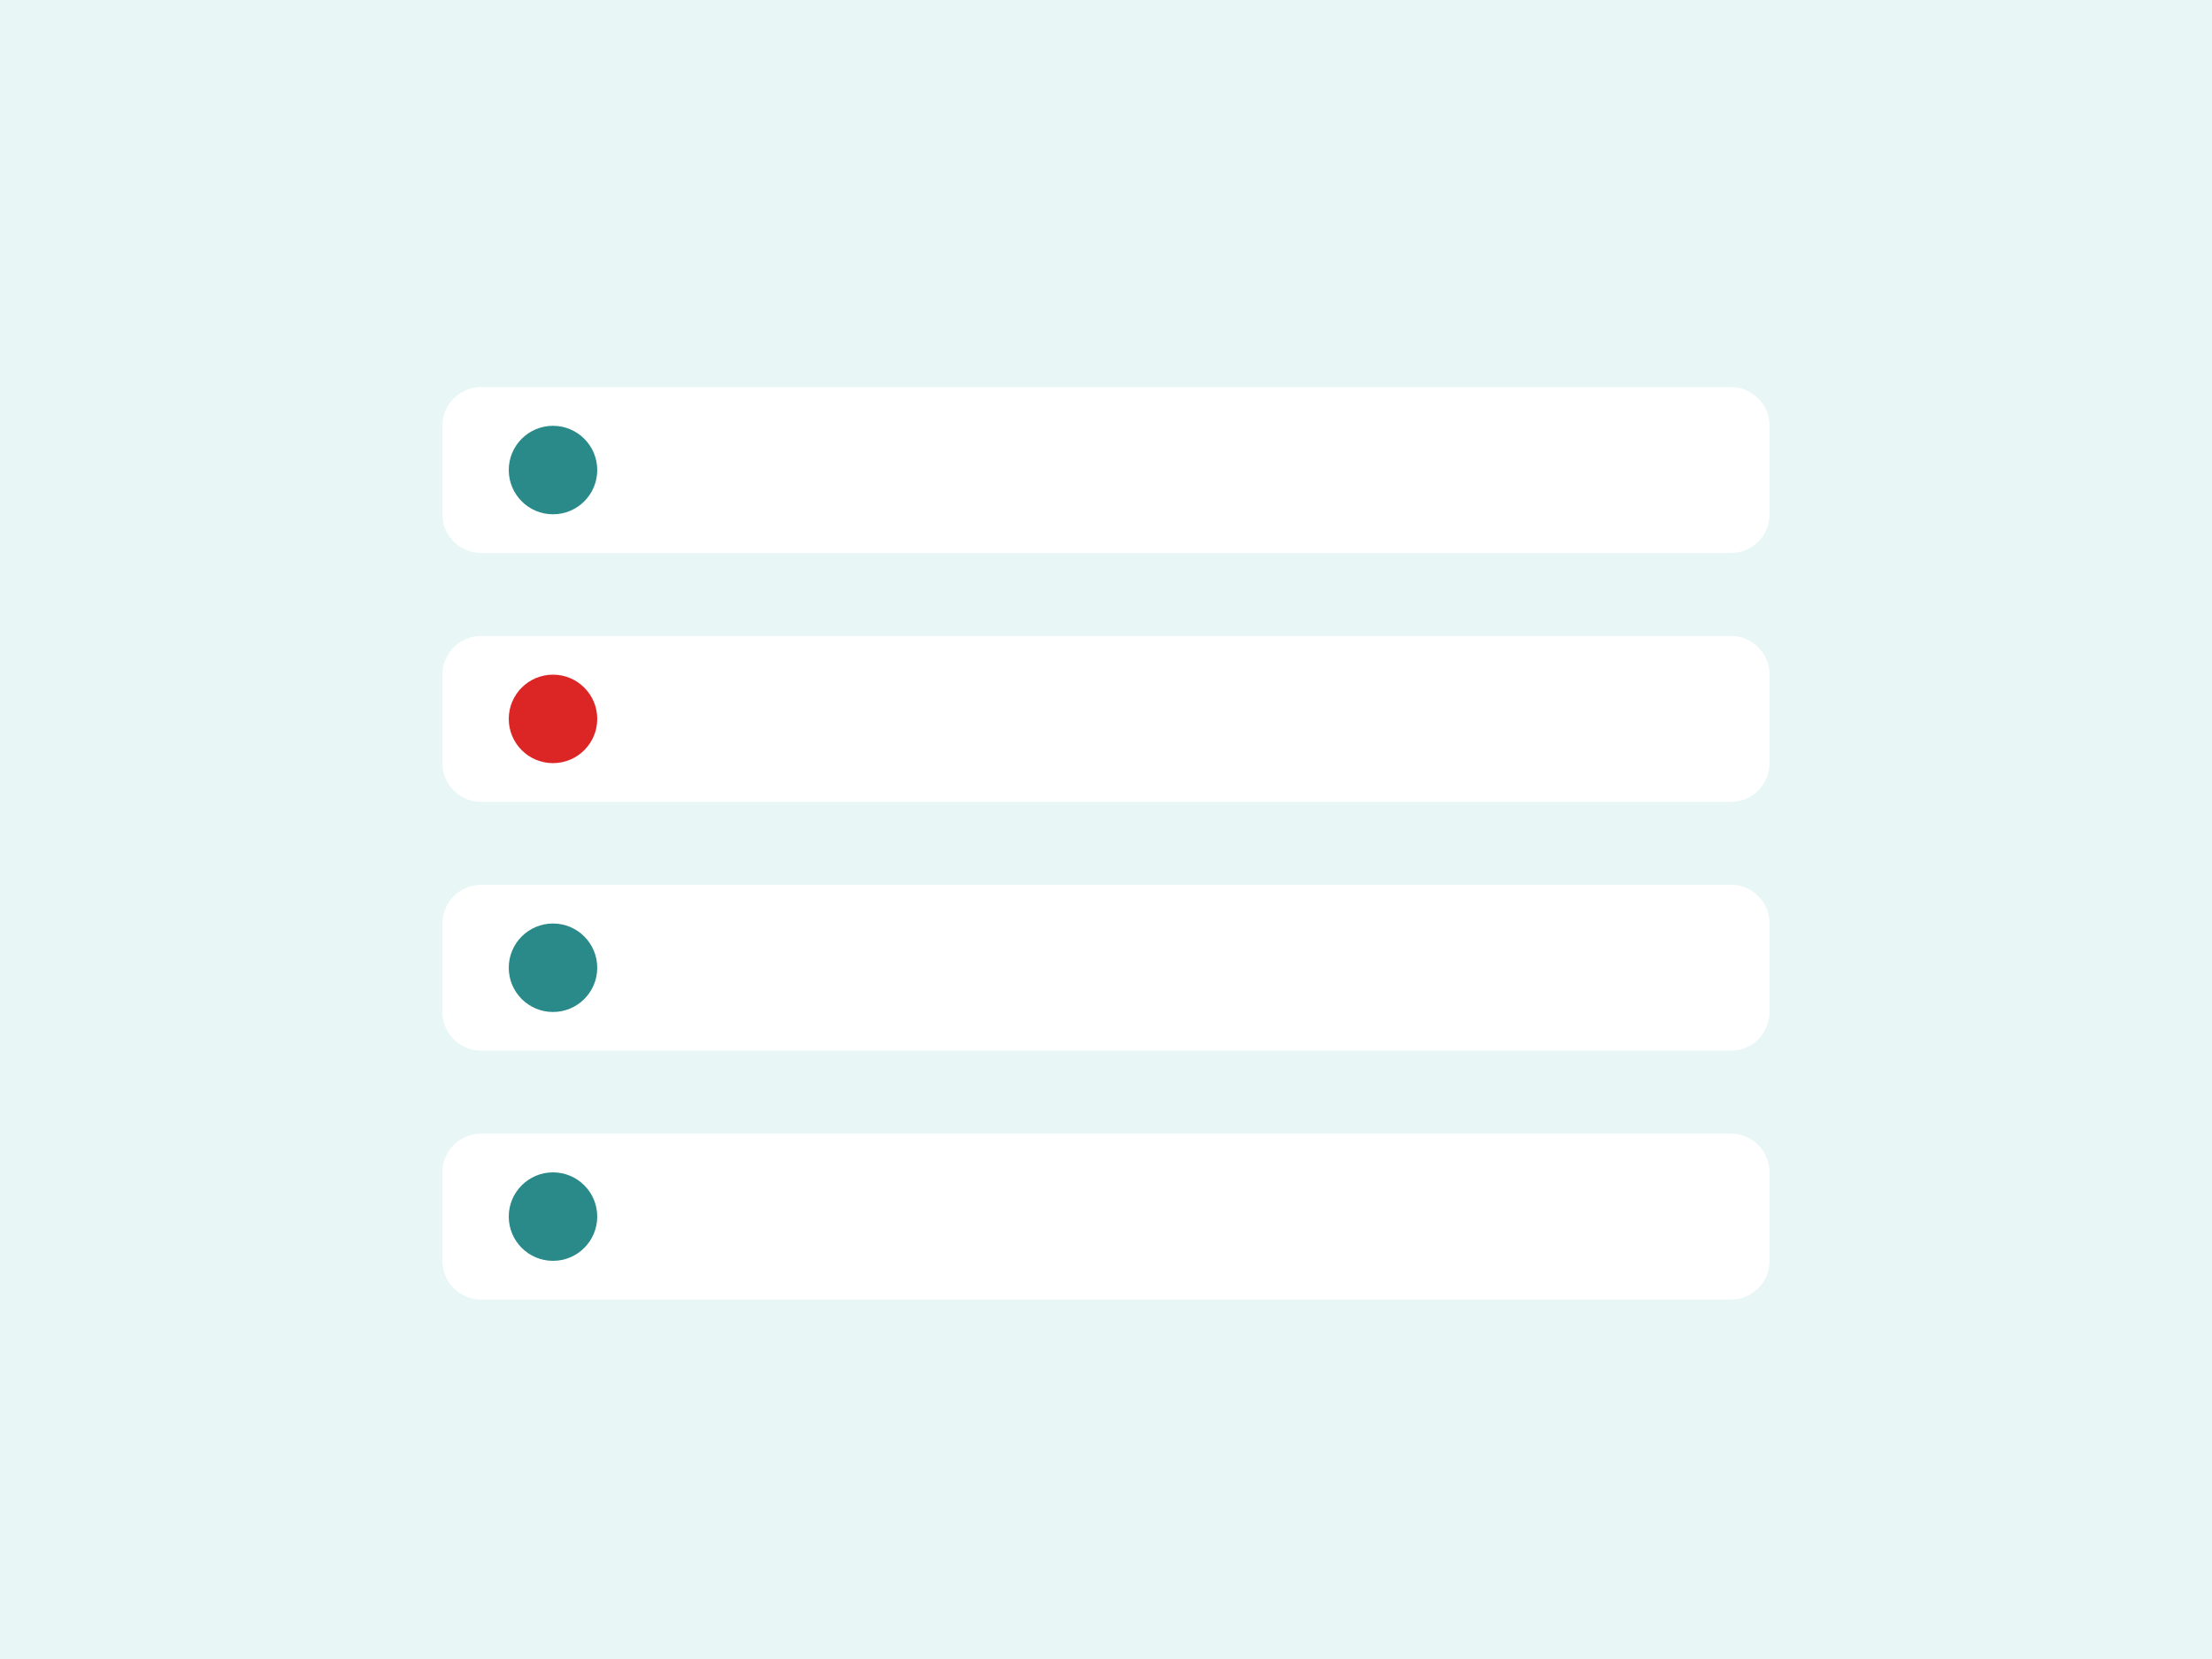
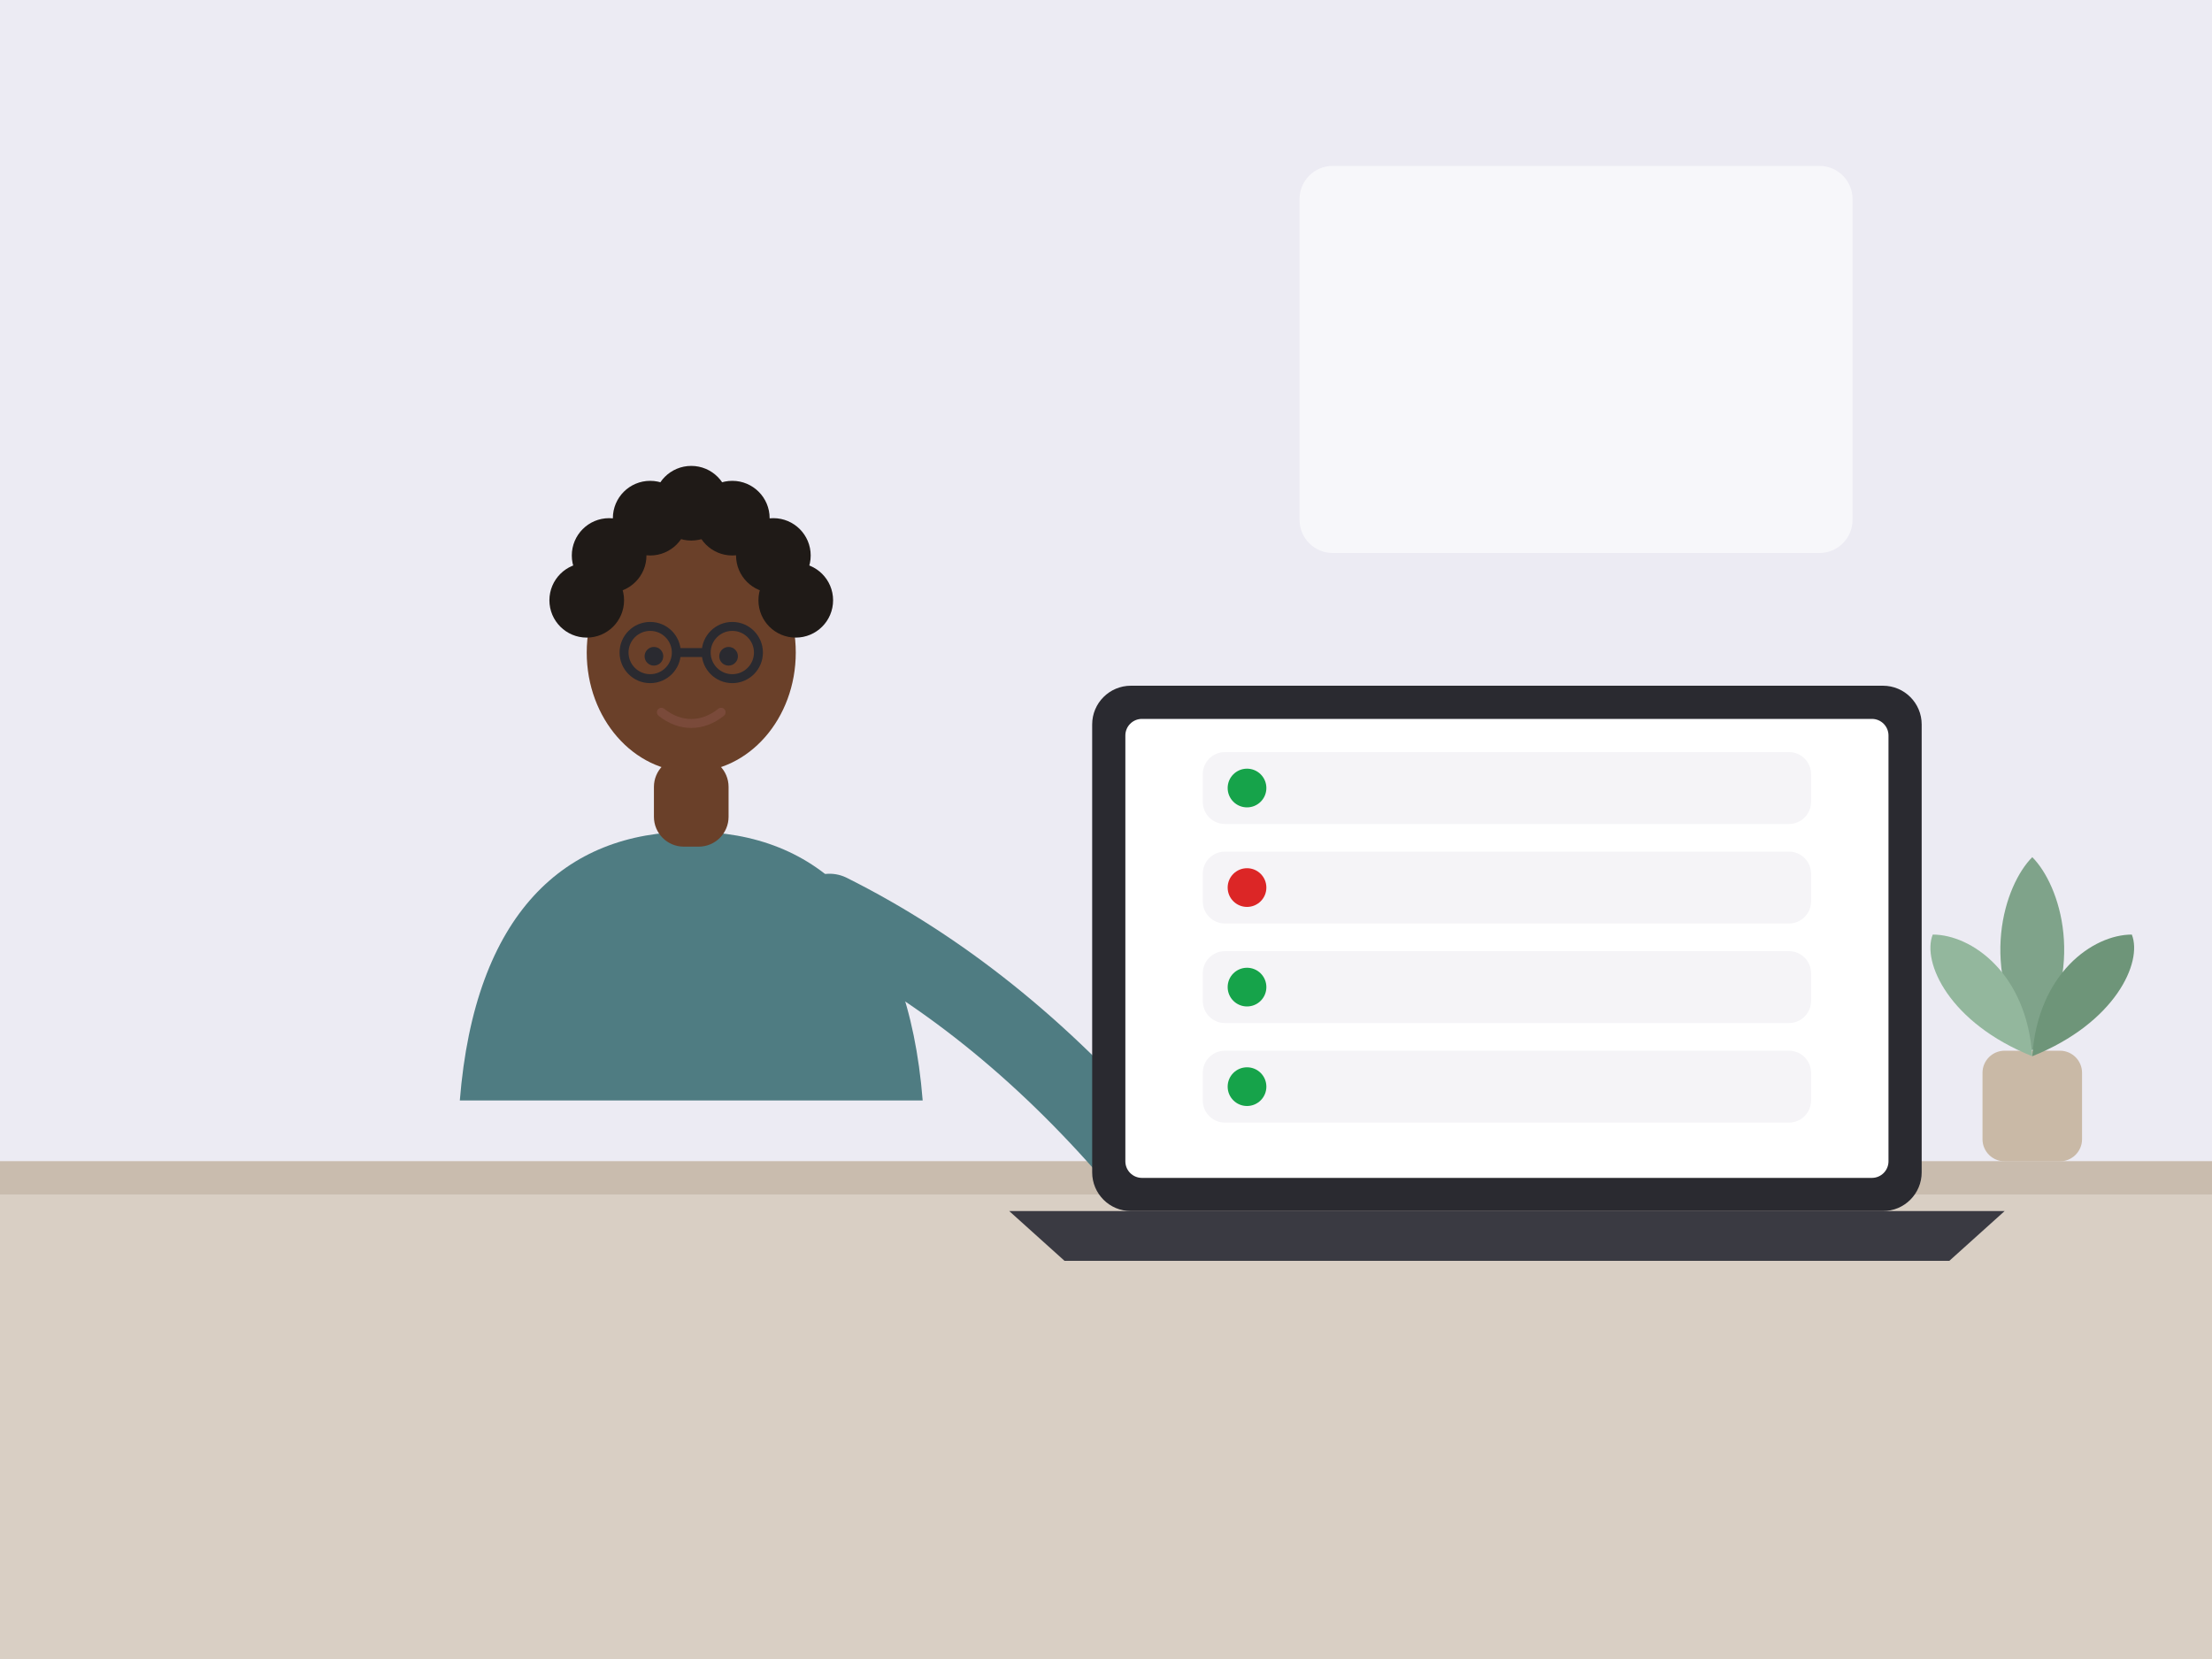
<svg xmlns="http://www.w3.org/2000/svg" viewBox="0 0 800 600">
-   <rect width="800" height="600" fill="#E8F6F6" />
-   <rect x="160" y="140" width="480" height="60" rx="14" fill="#fff" />
-   <circle cx="200" cy="170" r="16" fill="#2A8A8A" />
-   <rect x="160" y="230" width="480" height="60" rx="14" fill="#fff" />
-   <circle cx="200" cy="260" r="16" fill="#DC2626" />
-   <rect x="160" y="320" width="480" height="60" rx="14" fill="#fff" />
-   <circle cx="200" cy="350" r="16" fill="#2A8A8A" />
-   <rect x="160" y="410" width="480" height="60" rx="14" fill="#fff" />
-   <circle cx="200" cy="440" r="16" fill="#2A8A8A" />
+   <rect width="800" height="600" fill="#ECEBF3" />
+   <rect x="470" y="60" width="200" height="140" rx="12" fill="#FFFFFF" opacity=".6" />
+   <g transform="translate(250 236) scale(1.35)">
+     <path d="M-62 120c4-50 28-72 62-72s58 22 62 72z" fill="#4F7C82" />
+     <rect x="-10" y="28" width="20" height="24" rx="8" fill="#6A4029" />
+     <ellipse cx="0" cy="0" rx="28" ry="32" fill="#6A4029" />
+     <g fill="#1F1A17">
+       <circle cx="-22" cy="-26" r="10" />
+       <circle cx="-11" cy="-36" r="10" />
+       <circle cx="0" cy="-40" r="10" />
+       <circle cx="11" cy="-36" r="10" />
+       <circle cx="22" cy="-26" r="10" />
+       <circle cx="-28" cy="-14" r="10" />
+       <circle cx="28" cy="-14" r="10" />
+     </g>
+     <g fill="#2A2A30">
+       <circle cx="-10" cy="1" r="2.5" />
+       <circle cx="10" cy="1" r="2.5" />
+     </g>
+     <path d="M-8 16c5 4 11 4 16 0" stroke="#7A4A3A" stroke-width="2.4" fill="none" stroke-linecap="round" />
+     <g fill="none" stroke="#2A2A30" stroke-width="2.4">
+       <circle cx="-11" cy="0" r="7" />
+       <circle cx="11" cy="0" r="7" />
+       <path d="M-4 0h8" />
+     </g>
+   </g>
+   <rect x="0" y="420" width="800" height="180" fill="#D9CFC4" />
+   <rect x="0" y="420" width="800" height="12" fill="#C9BCAE" />
+   <path d="M300 330 q60 30 110 88" stroke="#4F7C82" stroke-width="28" fill="none" stroke-linecap="round" />
+   <circle cx="414" cy="420" r="11" fill="#6A4029" />
+   <g transform="translate(545 418)">
+     <rect x="-150" y="-170" width="300" height="190" rx="14" fill="#2A2A30" />
+     <rect x="-138" y="-158" width="276" height="166" rx="6" fill="#FFFFFF" />
+     <rect x="-110" y="-146" width="220" height="26" rx="8" fill="#F5F4F7" />
+     <circle cx="-94" cy="-133" r="7" fill="#16A34A" />
+     <rect x="-110" y="-110" width="220" height="26" rx="8" fill="#F5F4F7" />
+     <circle cx="-94" cy="-97" r="7" fill="#DC2626" />
+     <rect x="-110" y="-74" width="220" height="26" rx="8" fill="#F5F4F7" />
+     <circle cx="-94" cy="-61" r="7" fill="#16A34A" />
+     <rect x="-110" y="-38" width="220" height="26" rx="8" fill="#F5F4F7" />
+     <circle cx="-94" cy="-25" r="7" fill="#16A34A" />
+     <path d="M-180 20h360l-20 18h-320z" fill="#3A3A42" />
+   </g>
+   <g transform="translate(735 380)">
+     <rect x="-18" y="0" width="36" height="40" rx="8" fill="#C9B9A6" />
+     <path d="M0 0c-20-30-10-60 0-70c10 10 20 40 0 70z" fill="#7FA38A" />
+     <path d="M0 2c-30-12-40-34-36-44c14 0 34 14 36 44z" fill="#93B79D" />
+     <path d="M0 2c30-12 40-34 36-44c-14 0-34 14-36 44z" fill="#6E9579" />
+   </g>
</svg>
